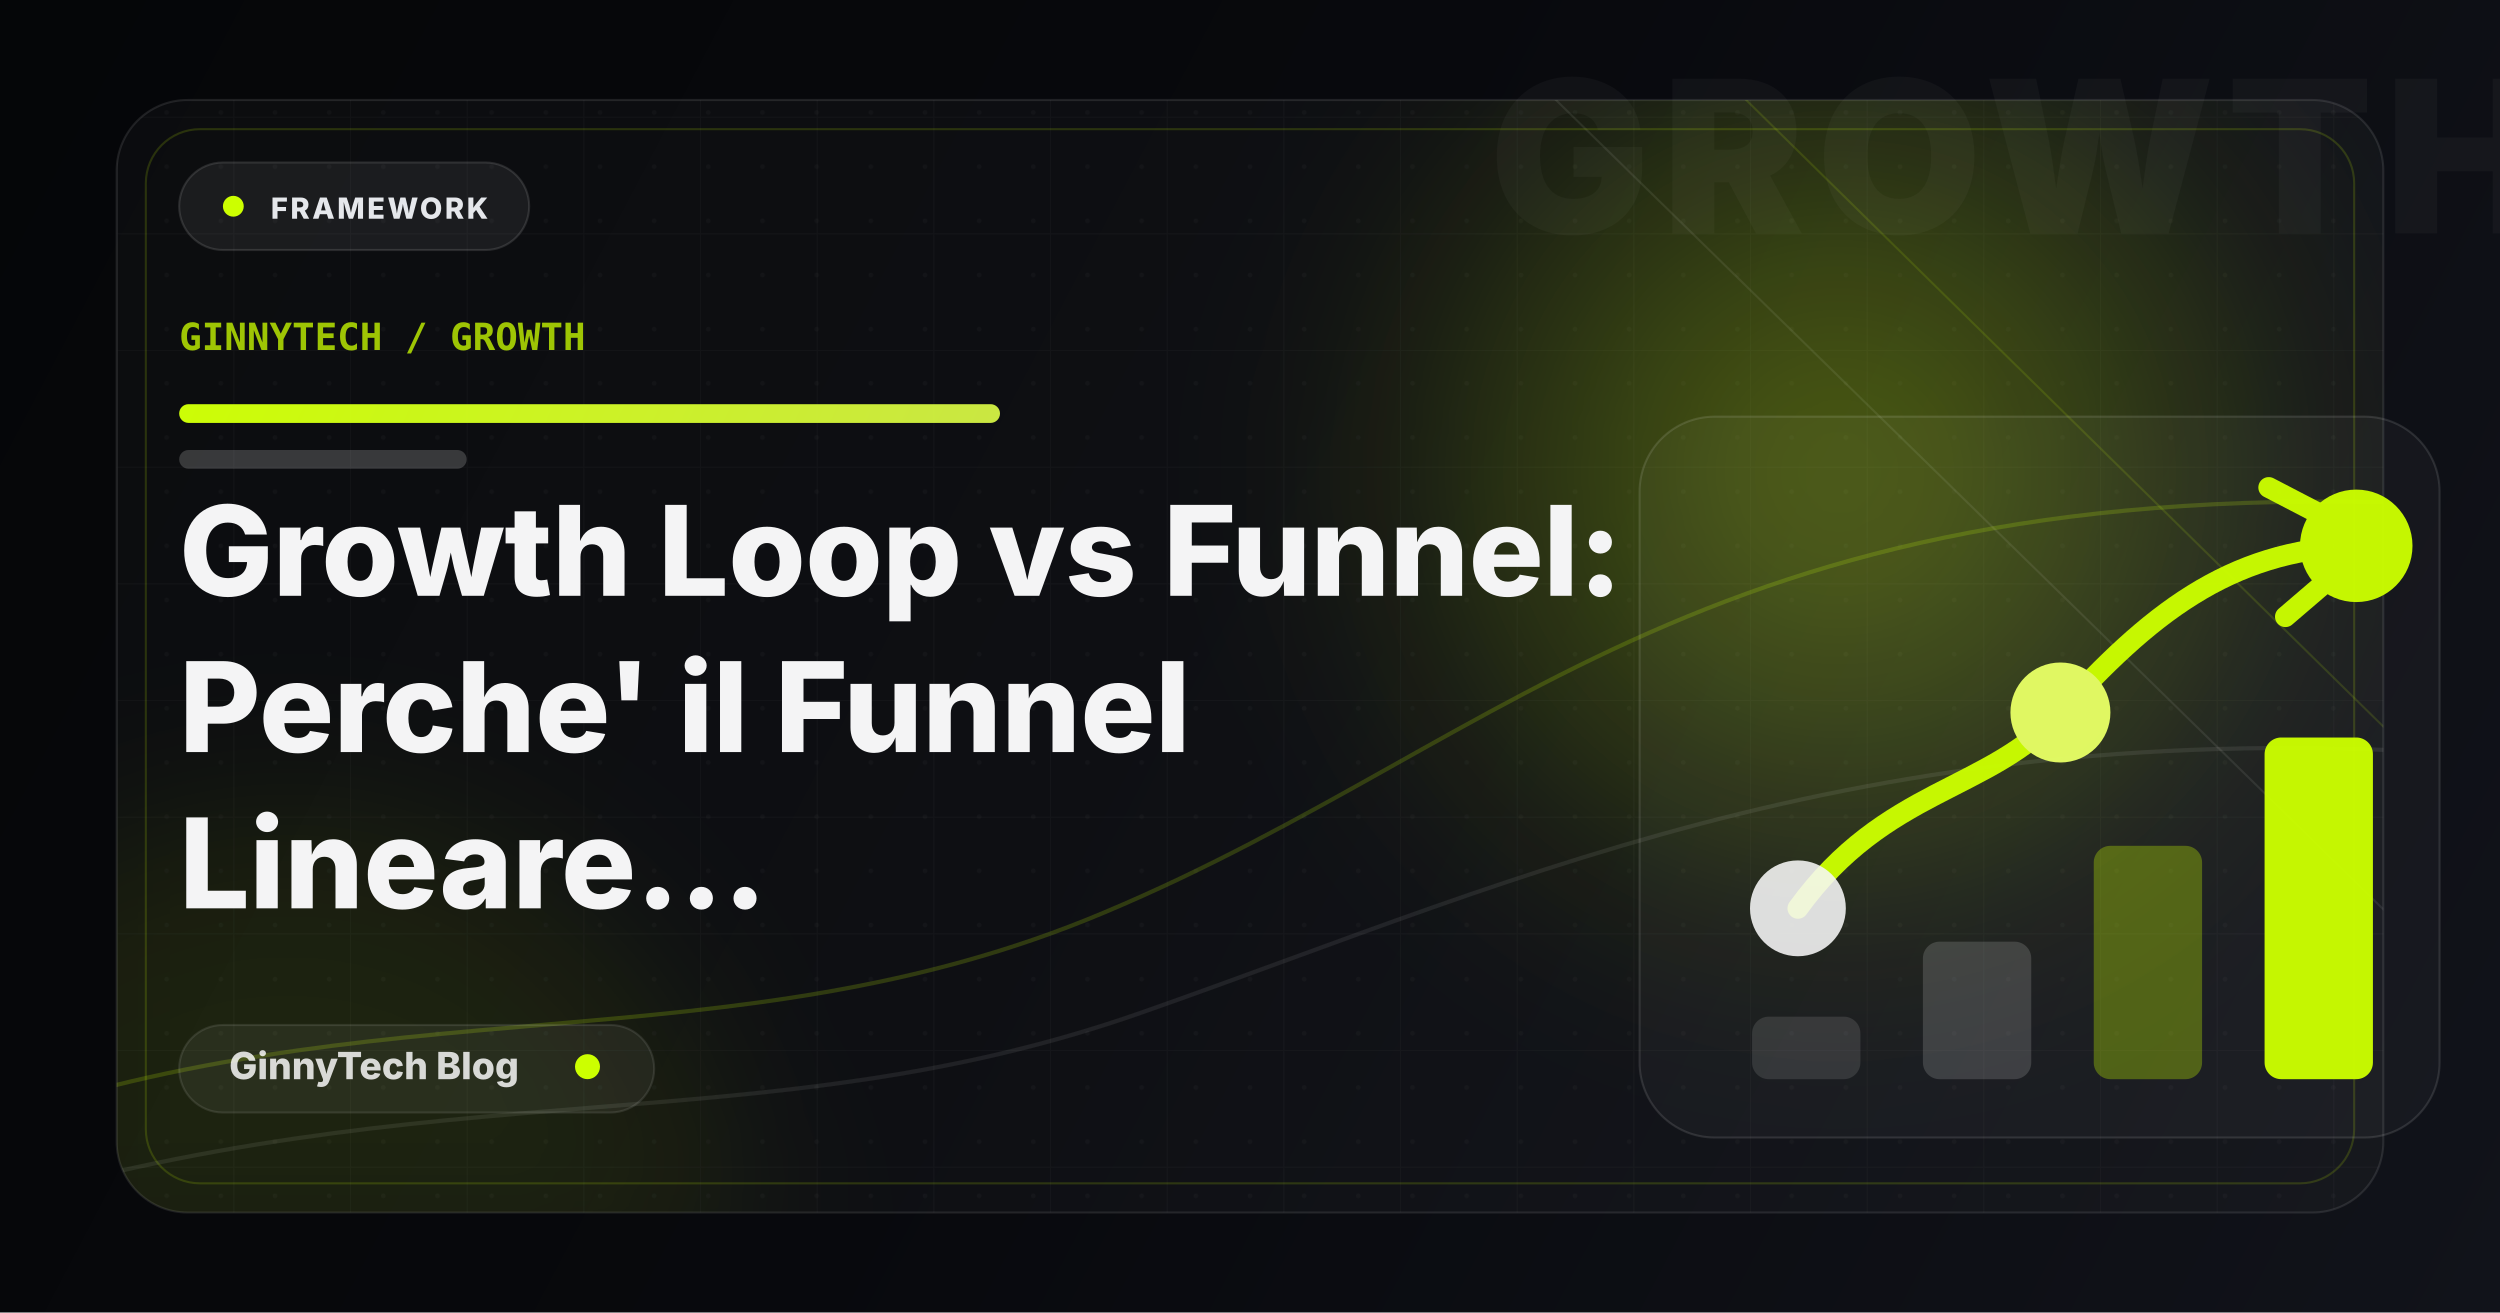
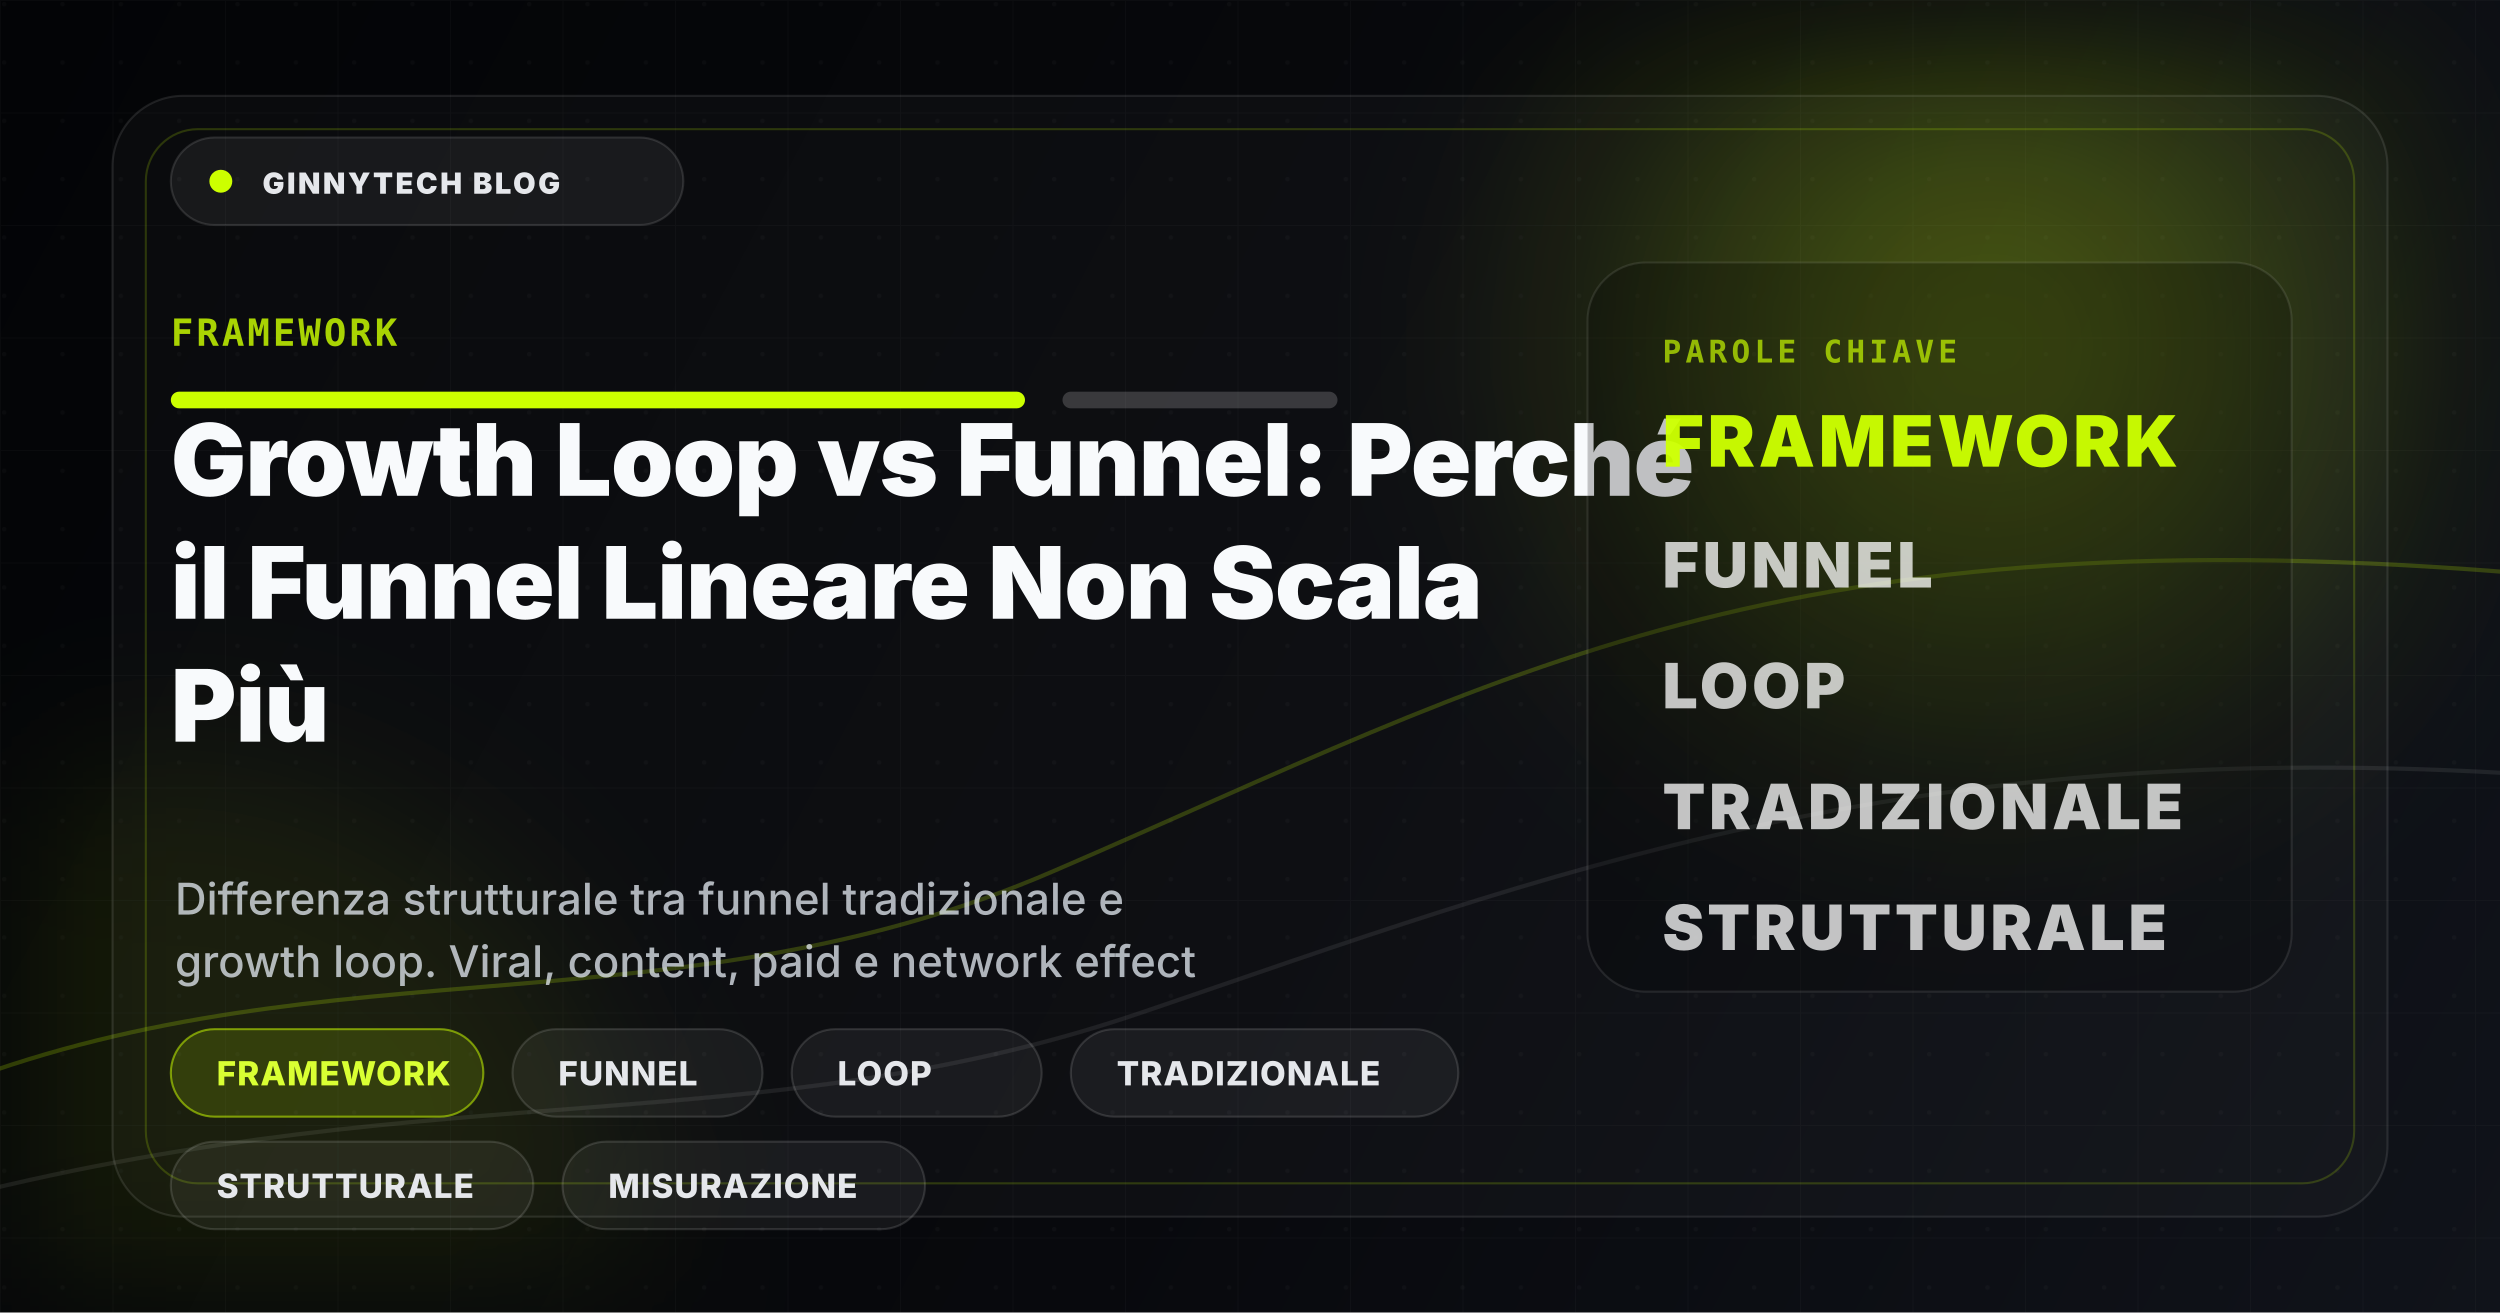
- <svg xmlns="http://www.w3.org/2000/svg" width="1200" height="630" viewBox="0 0 1200 630" fill="none">
+ <svg xmlns="http://www.w3.org/2000/svg" width="1200" height="630" viewBox="0 0 1200 630" fill="none" role="img" aria-label="Copertina articolo GinnyTech: Growth Loop vs Funnel: Perché il Funnel Lineare Non Scala Più">
  <defs>
    <linearGradient id="bg" x1="0" y1="0" x2="1200" y2="630" gradientUnits="userSpaceOnUse">
-       <stop offset="0" stop-color="#050608" />
-       <stop offset="0.46" stop-color="#08090d" />
-       <stop offset="1" stop-color="#11131a" />
+       <stop offset="0" stop-color="#030406" />
+       <stop offset="0.55" stop-color="#08090d" />
+       <stop offset="1" stop-color="#10131a" />
    </linearGradient>
-     <linearGradient id="lime" x1="96" y1="100" x2="1060" y2="548" gradientUnits="userSpaceOnUse">
-       <stop offset="0" stop-color="#ccff00" stop-opacity="1" />
-       <stop offset="0.52" stop-color="#e7ff65" stop-opacity="0.86" />
-       <stop offset="1" stop-color="#b3e600" stop-opacity="0.9" />
-     </linearGradient>
-     <radialGradient id="glow" cx="50%" cy="50%" r="50%">
-       <stop offset="0" stop-color="#ccff00" stop-opacity="0.35" />
+     <radialGradient id="limeGlow" cx="50%" cy="50%" r="50%">
+       <stop offset="0" stop-color="#ccff00" stop-opacity="0.34" />
      <stop offset="1" stop-color="#ccff00" stop-opacity="0" />
    </radialGradient>
-     <filter id="softBlur" x="-40%" y="-40%" width="180%" height="180%">
+     <pattern id="grid" width="54" height="54" patternUnits="userSpaceOnUse">
+       <path d="M54 0H0V54" stroke="rgba(255,255,255,0.07)" stroke-width="1" />
+     </pattern>
+     <pattern id="dots" width="28" height="28" patternUnits="userSpaceOnUse">
+       <circle cx="2" cy="2" r="1.1" fill="rgba(255,255,255,0.13)" />
+     </pattern>
+     <filter id="blur" x="-50%" y="-50%" width="200%" height="200%">
      <feGaussianBlur stdDeviation="44" />
    </filter>
-     <pattern id="dots" width="26" height="26" patternUnits="userSpaceOnUse">
-       <circle cx="2" cy="2" r="1.15" fill="rgba(255,255,255,0.12)" />
-     </pattern>
-     <pattern id="grid" width="56" height="56" patternUnits="userSpaceOnUse">
-       <path d="M56 0H0V56" stroke="rgba(255,255,255,0.08)" stroke-width="1" />
-     </pattern>
-     <clipPath id="frameClip">
-       <rect x="56" y="48" width="1088" height="534" rx="34" />
-     </clipPath>
  </defs>
  <rect width="1200" height="630" fill="url(#bg)" />
-   <g clip-path="url(#frameClip)">
-     <rect x="0" y="0" width="1200" height="630" fill="url(#grid)" opacity="0.32" />
-     <rect x="0" y="0" width="1200" height="630" fill="url(#dots)" opacity="0.2" />
-     <circle cx="883" cy="227" r="260" fill="url(#glow)" filter="url(#softBlur)" />
-     <circle cx="138" cy="602" r="210" fill="#ccff00" fill-opacity="0.09" filter="url(#softBlur)" />
-     <path d="M-20 544C180 470 350 514 530 438C730 354 826 218 1208 244" stroke="rgba(204,255,0,0.18)" stroke-width="2" />
-     <path d="M-18 582C212 512 366 550 548 486C736 420 906 338 1210 364" stroke="rgba(255,255,255,0.08)" stroke-width="2" />
-     <path d="M616 -80L1166 458" stroke="rgba(255,255,255,0.08)" stroke-width="1" />
-     <path d="M708 -80L1190 394" stroke="rgba(204,255,0,0.13)" stroke-width="1" />
+   <rect width="1200" height="630" fill="url(#grid)" opacity="0.34" />
+   <rect width="1200" height="630" fill="url(#dots)" opacity="0.18" />
+   <circle cx="955" cy="166" r="258" fill="url(#limeGlow)" filter="url(#blur)" />
+   <circle cx="80" cy="590" r="220" fill="#ccff00" fill-opacity="0.08" filter="url(#blur)" />
+   <path d="M-20 520C160 452 326 496 506 418C724 324 852 244 1220 276" stroke="rgba(204,255,0,0.20)" stroke-width="2" />
+   <path d="M-18 574C214 516 366 548 548 486C742 420 914 352 1218 372" stroke="rgba(255,255,255,0.08)" stroke-width="2" />
+   <rect x="54" y="46" width="1092" height="538" rx="34" fill="rgba(255,255,255,0.024)" stroke="rgba(255,255,255,0.10)" />
+   <rect x="70" y="62" width="1060" height="506" rx="25" stroke="rgba(204,255,0,0.18)" />
+   <g transform="translate(82 94)">
+     <rect x="0" y="-28" width="246" height="42" rx="21" fill="rgba(255,255,255,0.06)" stroke="rgba(255,255,255,0.12)" />
+     <circle cx="24" cy="-7" r="5.5" fill="#ccff00" />
+     <text x="44" y="-1" font-family="Montserrat, Inter, Arial, sans-serif" font-size="14" font-weight="850" letter-spacing="1.2" fill="#e5e7eb">GINNYTECH BLOG</text>
  </g>
-   <rect x="56" y="48" width="1088" height="534" rx="34" fill="rgba(255,255,255,0.025)" stroke="rgba(255,255,255,0.10)" />
-   <rect x="70" y="62" width="1060" height="506" rx="26" stroke="rgba(204,255,0,0.16)" stroke-width="1" />
-   <rect x="86" y="78" width="168" height="42" rx="21" fill="rgba(255,255,255,0.065)" stroke="rgba(255,255,255,0.12)" />
-   <circle cx="112" cy="99" r="5" fill="#ccff00" />
-   <text x="130" y="105" font-family="Montserrat, Inter, Arial, sans-serif" font-size="14" font-weight="800" letter-spacing="1.2" fill="#e5e7eb">FRAMEWORK</text>
-   <text x="86" y="168" font-family="JetBrains Mono, Consolas, monospace" font-size="18" font-weight="700" fill="rgba(204,255,0,0.76)">GINNYTECH / GROWTH</text>
-   <rect x="86" y="194" width="394" height="9" rx="4.5" fill="url(#lime)" />
-   <rect x="86" y="216" width="138" height="9" rx="4.5" fill="rgba(255,255,255,0.18)" />
-   <text x="715" y="112" font-family="Montserrat, Inter, Arial, sans-serif" font-size="102" font-weight="900" letter-spacing="6" fill="rgba(255,255,255,0.035)">GROWTH</text>
-   <g transform="translate(745 136)" opacity="0.96">
-     <rect x="42" y="64" width="384" height="346" rx="36" fill="rgba(255,255,255,0.035)" stroke="rgba(255,255,255,0.12)" />
-     <path d="M118 300C160 242 210 244 244 206C286 160 324 128 386 126" stroke="#ccff00" stroke-width="10" stroke-linecap="round" fill="none" />
-     <path d="M344 98L394 124L352 160" stroke="#ccff00" stroke-width="10" stroke-linecap="round" stroke-linejoin="round" fill="none" />
-     <circle cx="118" cy="300" r="23" fill="rgba(255,255,255,0.88)" />
-     <circle cx="244" cy="206" r="24" fill="#e7ff65" />
-     <circle cx="386" cy="126" r="27" fill="#ccff00" />
-     <rect x="96" y="352" width="52" height="30" rx="8" fill="rgba(255,255,255,0.12)" />
-     <rect x="178" y="316" width="52" height="66" rx="8" fill="rgba(255,255,255,0.16)" />
-     <rect x="260" y="270" width="52" height="112" rx="8" fill="rgba(204,255,0,0.32)" />
-     <rect x="342" y="218" width="52" height="164" rx="8" fill="#ccff00" />
+   <text x="82" y="166" font-family="JetBrains Mono, Consolas, monospace" font-size="18" font-weight="800" letter-spacing="1.4" fill="rgba(204,255,0,0.82)">FRAMEWORK</text>
+   <rect x="82" y="188" width="410" height="8" rx="4" fill="#ccff00" />
+   <rect x="510" y="188" width="132" height="8" rx="4" fill="rgba(255,255,255,0.18)" />
+   <text x="82" y="238" font-family="Montserrat, Inter, Arial, sans-serif" font-size="48" font-weight="850" letter-spacing="-0.4" fill="#f8fafc">Growth Loop vs Funnel: Perché</text>
+   <text x="82" y="297" font-family="Montserrat, Inter, Arial, sans-serif" font-size="48" font-weight="850" letter-spacing="-0.4" fill="#f8fafc">il Funnel Lineare Non Scala</text>
+   <text x="82" y="356" font-family="Montserrat, Inter, Arial, sans-serif" font-size="48" font-weight="850" letter-spacing="-0.4" fill="#f8fafc">Più</text>
+   <text x="84" y="439" font-family="Inter, Arial, sans-serif" font-size="21" font-weight="500" fill="rgba(226,232,240,0.76)">Differenza strutturale tra funnel tradizionale e</text>
+   <text x="84" y="469" font-family="Inter, Arial, sans-serif" font-size="21" font-weight="500" fill="rgba(226,232,240,0.76)">growth loop. Viral, content, paid e network effect</text>
+   <g opacity="0.96">
+     <rect x="762" y="126" width="338" height="350" rx="28" fill="rgba(0,0,0,0.24)" stroke="rgba(255,255,255,0.10)" />
+     <text x="798" y="174" font-family="JetBrains Mono, Consolas, monospace" font-size="15" font-weight="800" letter-spacing="2" fill="rgba(204,255,0,0.70)">PAROLE CHIAVE</text>
+     <text x="798" y="224" font-family="Montserrat, Inter, Arial, sans-serif" font-size="34" font-weight="900" letter-spacing="1.8" fill="#ccff00">FRAMEWORK</text>
+     <text x="798" y="282" font-family="Montserrat, Inter, Arial, sans-serif" font-size="30" font-weight="900" letter-spacing="1.8" fill="rgba(255,255,255,0.78)">FUNNEL</text>
+     <text x="798" y="340" font-family="Montserrat, Inter, Arial, sans-serif" font-size="30" font-weight="900" letter-spacing="1.8" fill="rgba(255,255,255,0.78)">LOOP</text>
+     <text x="798" y="398" font-family="Montserrat, Inter, Arial, sans-serif" font-size="30" font-weight="900" letter-spacing="1.8" fill="rgba(255,255,255,0.78)">TRADIZIONALE</text>
+     <text x="798" y="456" font-family="Montserrat, Inter, Arial, sans-serif" font-size="30" font-weight="900" letter-spacing="1.8" fill="rgba(255,255,255,0.78)">STRUTTURALE</text>
  </g>
-   <text x="86" y="286" font-family="Montserrat, Inter, Arial, sans-serif" font-size="60" font-weight="800" letter-spacing="-0.2" fill="#f4f4f5">Growth Loop vs Funnel:</text>
-   <text x="86" y="361" font-family="Montserrat, Inter, Arial, sans-serif" font-size="60" font-weight="800" letter-spacing="-0.2" fill="#f4f4f5">Perche' il Funnel</text>
-   <text x="86" y="436" font-family="Montserrat, Inter, Arial, sans-serif" font-size="60" font-weight="800" letter-spacing="-0.2" fill="#f4f4f5">Lineare...</text>
-   <g transform="translate(86 520)">
-     <rect x="0" y="-28" width="228" height="42" rx="21" fill="rgba(255,255,255,0.055)" stroke="rgba(255,255,255,0.10)" />
-     <text x="24" y="-2" font-family="Montserrat, Inter, Arial, sans-serif" font-size="18" font-weight="800" fill="rgba(255,255,255,0.82)">GinnyTech Blog</text>
-     <circle cx="196" cy="-8" r="6" fill="#ccff00" />
+   <g transform="translate(82 526)">
+     <rect x="0" y="-32" width="150" height="42" rx="21" fill="rgba(204,255,0,0.14)" stroke="rgba(204,255,0,0.52)" />
+     <text x="22" y="-5" font-family="Montserrat, Inter, Arial, sans-serif" font-size="16" font-weight="800" letter-spacing="0.5" fill="#d9ff33">FRAMEWORK</text>
+   </g>
+   <g transform="translate(246 526)">
+     <rect x="0" y="-32" width="120" height="42" rx="21" fill="rgba(255,255,255,0.055)" stroke="rgba(255,255,255,0.13)" />
+     <text x="22" y="-5" font-family="Montserrat, Inter, Arial, sans-serif" font-size="16" font-weight="800" letter-spacing="0.5" fill="#e5e7eb">FUNNEL</text>
+   </g>
+   <g transform="translate(380 526)">
+     <rect x="0" y="-32" width="120" height="42" rx="21" fill="rgba(255,255,255,0.055)" stroke="rgba(255,255,255,0.13)" />
+     <text x="22" y="-5" font-family="Montserrat, Inter, Arial, sans-serif" font-size="16" font-weight="800" letter-spacing="0.5" fill="#e5e7eb">LOOP</text>
+   </g>
+   <g transform="translate(514 526)">
+     <rect x="0" y="-32" width="186" height="42" rx="21" fill="rgba(255,255,255,0.055)" stroke="rgba(255,255,255,0.13)" />
+     <text x="22" y="-5" font-family="Montserrat, Inter, Arial, sans-serif" font-size="16" font-weight="800" letter-spacing="0.5" fill="#e5e7eb">TRADIZIONALE</text>
+   </g>
+   <g transform="translate(82 580)">
+     <rect x="0" y="-32" width="174" height="42" rx="21" fill="rgba(255,255,255,0.055)" stroke="rgba(255,255,255,0.13)" />
+     <text x="22" y="-5" font-family="Montserrat, Inter, Arial, sans-serif" font-size="16" font-weight="800" letter-spacing="0.5" fill="#e5e7eb">STRUTTURALE</text>
+   </g>
+   <g transform="translate(270 580)">
+     <rect x="0" y="-32" width="174" height="42" rx="21" fill="rgba(255,255,255,0.055)" stroke="rgba(255,255,255,0.13)" />
+     <text x="22" y="-5" font-family="Montserrat, Inter, Arial, sans-serif" font-size="16" font-weight="800" letter-spacing="0.5" fill="#e5e7eb">MISURAZIONE</text>
  </g>
</svg>
